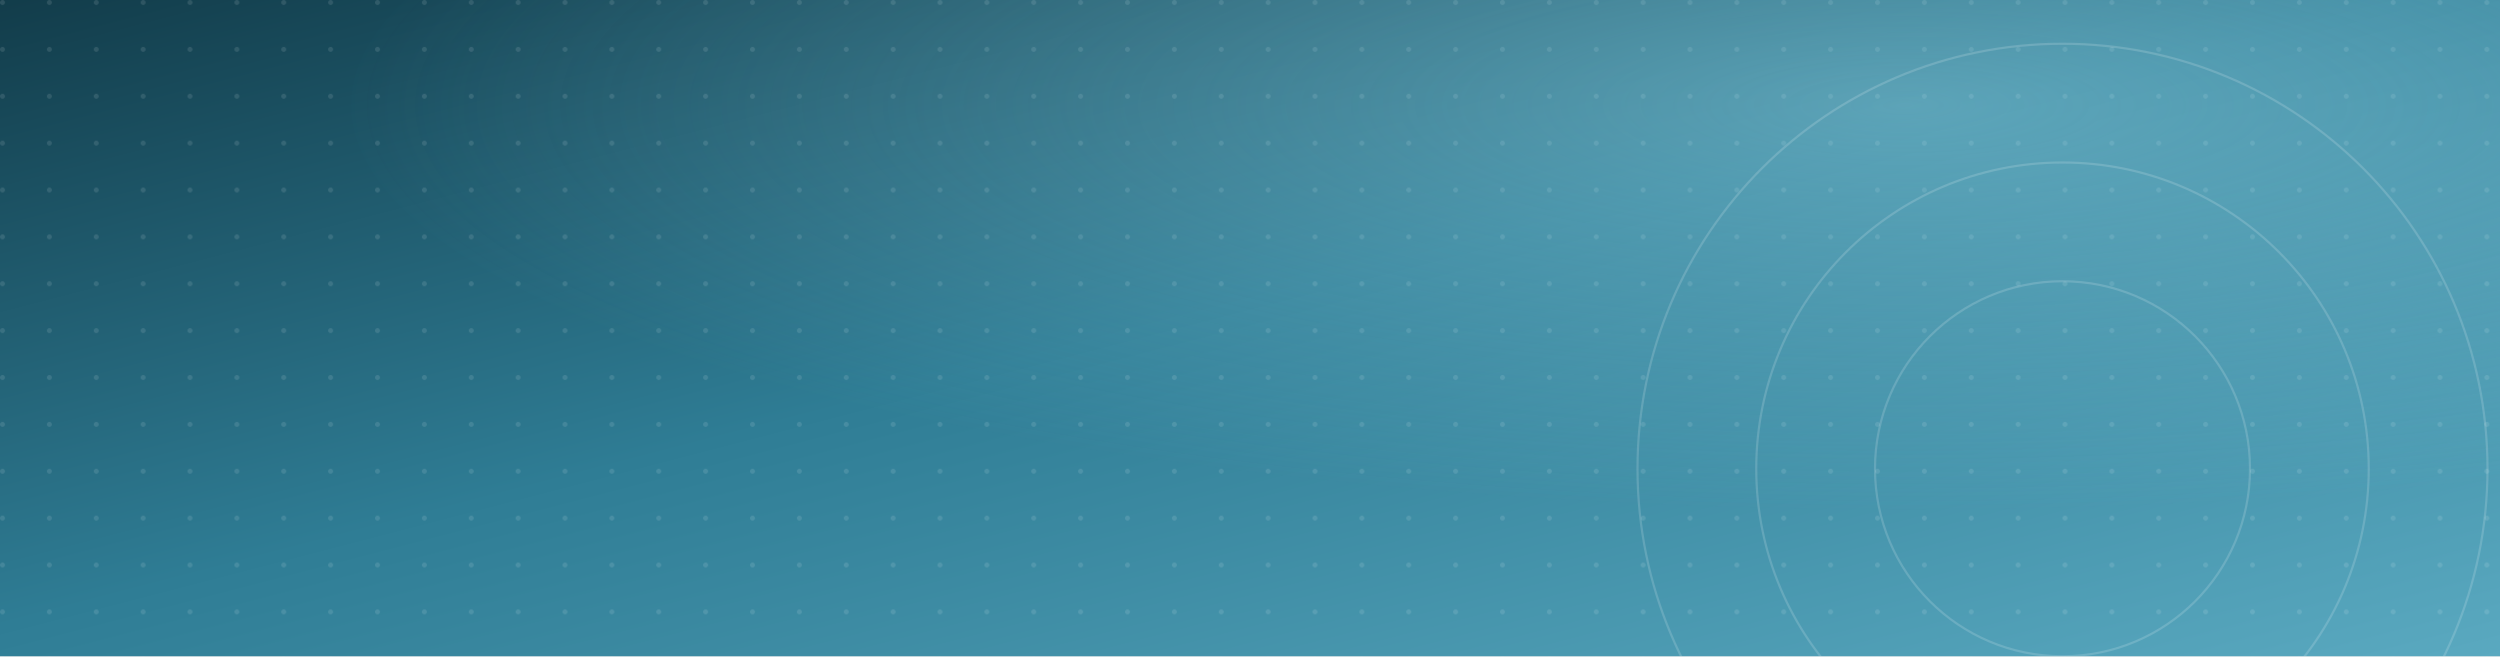
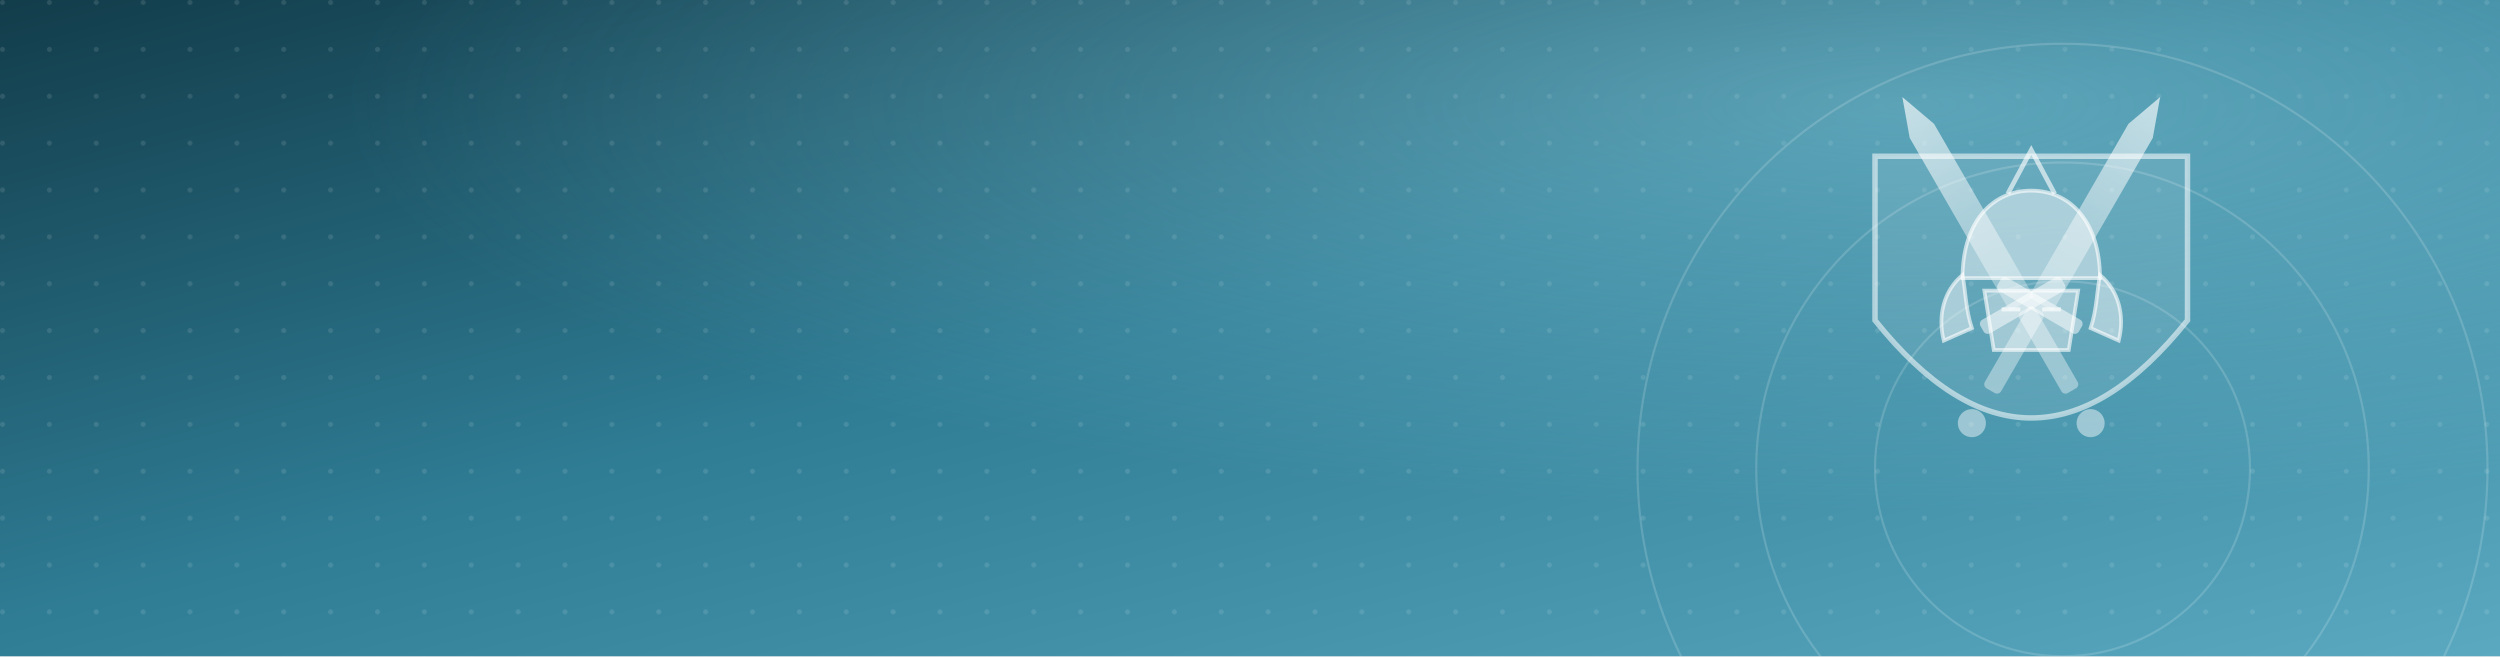
<svg xmlns="http://www.w3.org/2000/svg" width="1600" height="420" viewBox="0 0 1600 420" preserveAspectRatio="xMidYMid slice">
  <defs>
    <linearGradient id="ai-bg" x1="0" y1="0" x2="1" y2="1">
      <stop offset="0%" stop-color="#123c4a" />
      <stop offset="48%" stop-color="#2f7d95" />
      <stop offset="100%" stop-color="#5aa9c0" />
    </linearGradient>
    <radialGradient id="ai-glow" cx="76%" cy="16%" r="62%">
      <stop offset="0%" stop-color="#a8e6f5" stop-opacity="0.38" />
      <stop offset="100%" stop-color="#a8e6f5" stop-opacity="0" />
    </radialGradient>
    <pattern id="ai-dots" width="30" height="30" patternUnits="userSpaceOnUse">
      <circle cx="1.6" cy="1.6" r="1.6" fill="#ffffff" fill-opacity="0.11" />
    </pattern>
    <linearGradient id="ai-line" x1="0" y1="0" x2="1" y2="0">
      <stop offset="0%" stop-color="#ffffff" stop-opacity="0" />
      <stop offset="50%" stop-color="#ffffff" stop-opacity="0.22" />
      <stop offset="100%" stop-color="#ffffff" stop-opacity="0" />
    </linearGradient>
+     <linearGradient id="ai-blade" x1="0" y1="0" x2="0" y2="1">
+       <stop offset="0%" stop-color="#ffffff" stop-opacity="0.66" />
+       <stop offset="100%" stop-color="#ffffff" stop-opacity="0.3" />
+     </linearGradient>
  </defs>
  <rect width="1600" height="420" fill="url(#ai-bg)" />
  <rect width="1600" height="420" fill="url(#ai-dots)" />
  <rect width="1600" height="420" fill="url(#ai-glow)" />
  <g fill="none" stroke="#ffffff" stroke-opacity="0.16" stroke-width="1.4">
    <circle cx="1320" cy="300" r="120" />
    <circle cx="1320" cy="300" r="196" />
    <circle cx="1320" cy="300" r="272" />
  </g>
  <g stroke="url(#ai-line)" stroke-width="1.2">
    <path d="M0 340 H1600" />
    <path d="M0 372 H1600" />
  </g>
+   <g>
+     <g transform="translate(1300 205) rotate(30)">
+       <path d="M-9 -12 L-9 -140 L0 -165 L9 -140 L9 -12 Z" fill="url(#ai-blade)" />
+       <rect x="-30" y="-16" width="60" height="10" rx="3" fill="#ffffff" fill-opacity="0.5" />
+       <rect x="-6" y="-8" width="12" height="60" rx="3" fill="#ffffff" fill-opacity="0.38" />
+       <circle cx="0" cy="76" r="9" fill="#ffffff" fill-opacity="0.45" />
+     </g>
+     <g transform="translate(1300 205) rotate(-30)">
+       <path d="M-9 -12 L-9 -140 L0 -165 L9 -140 L9 -12 Z" fill="url(#ai-blade)" />
+       <rect x="-30" y="-16" width="60" height="10" rx="3" fill="#ffffff" fill-opacity="0.5" />
+       <rect x="-6" y="-8" width="12" height="60" rx="3" fill="#ffffff" fill-opacity="0.38" />
+       <circle cx="0" cy="76" r="9" fill="#ffffff" fill-opacity="0.45" />
+     </g>
+     <path d="M1200 100 H1400 V205 Q1300 330 1200 205 Z" fill="#ffffff" fill-opacity="0.09" stroke="#ffffff" stroke-opacity="0.55" stroke-width="3.5" />
+     <g transform="translate(1300 172)" fill="#ffffff" fill-opacity="0.46" stroke="#ffffff" stroke-opacity="0.62" stroke-width="2.4">
+       <path d="M-44 6 C-44 -30 -25 -50 0 -50 C25 -50 44 -30 44 6 Z" />
+       <path d="M-44 4 C-56 14 -60 30 -56 46 L-38 38 C-42 26 -42 14 -44 4 Z" />
+       <path d="M44 4 C56 14 60 30 56 46 L38 38 C42 26 42 14 44 4 Z" />
+       <path d="M-15 -48 L0 -76 L15 -48" fill="none" stroke-width="3" />
+       <path d="M-30 14 L30 14 L24 52 L-24 52 Z" fill-opacity="0.4" />
+       <path d="M-19 26 L-7 26 M7 26 L19 26" fill="none" stroke-width="2.6" />
+     </g>
+   </g>
</svg>
